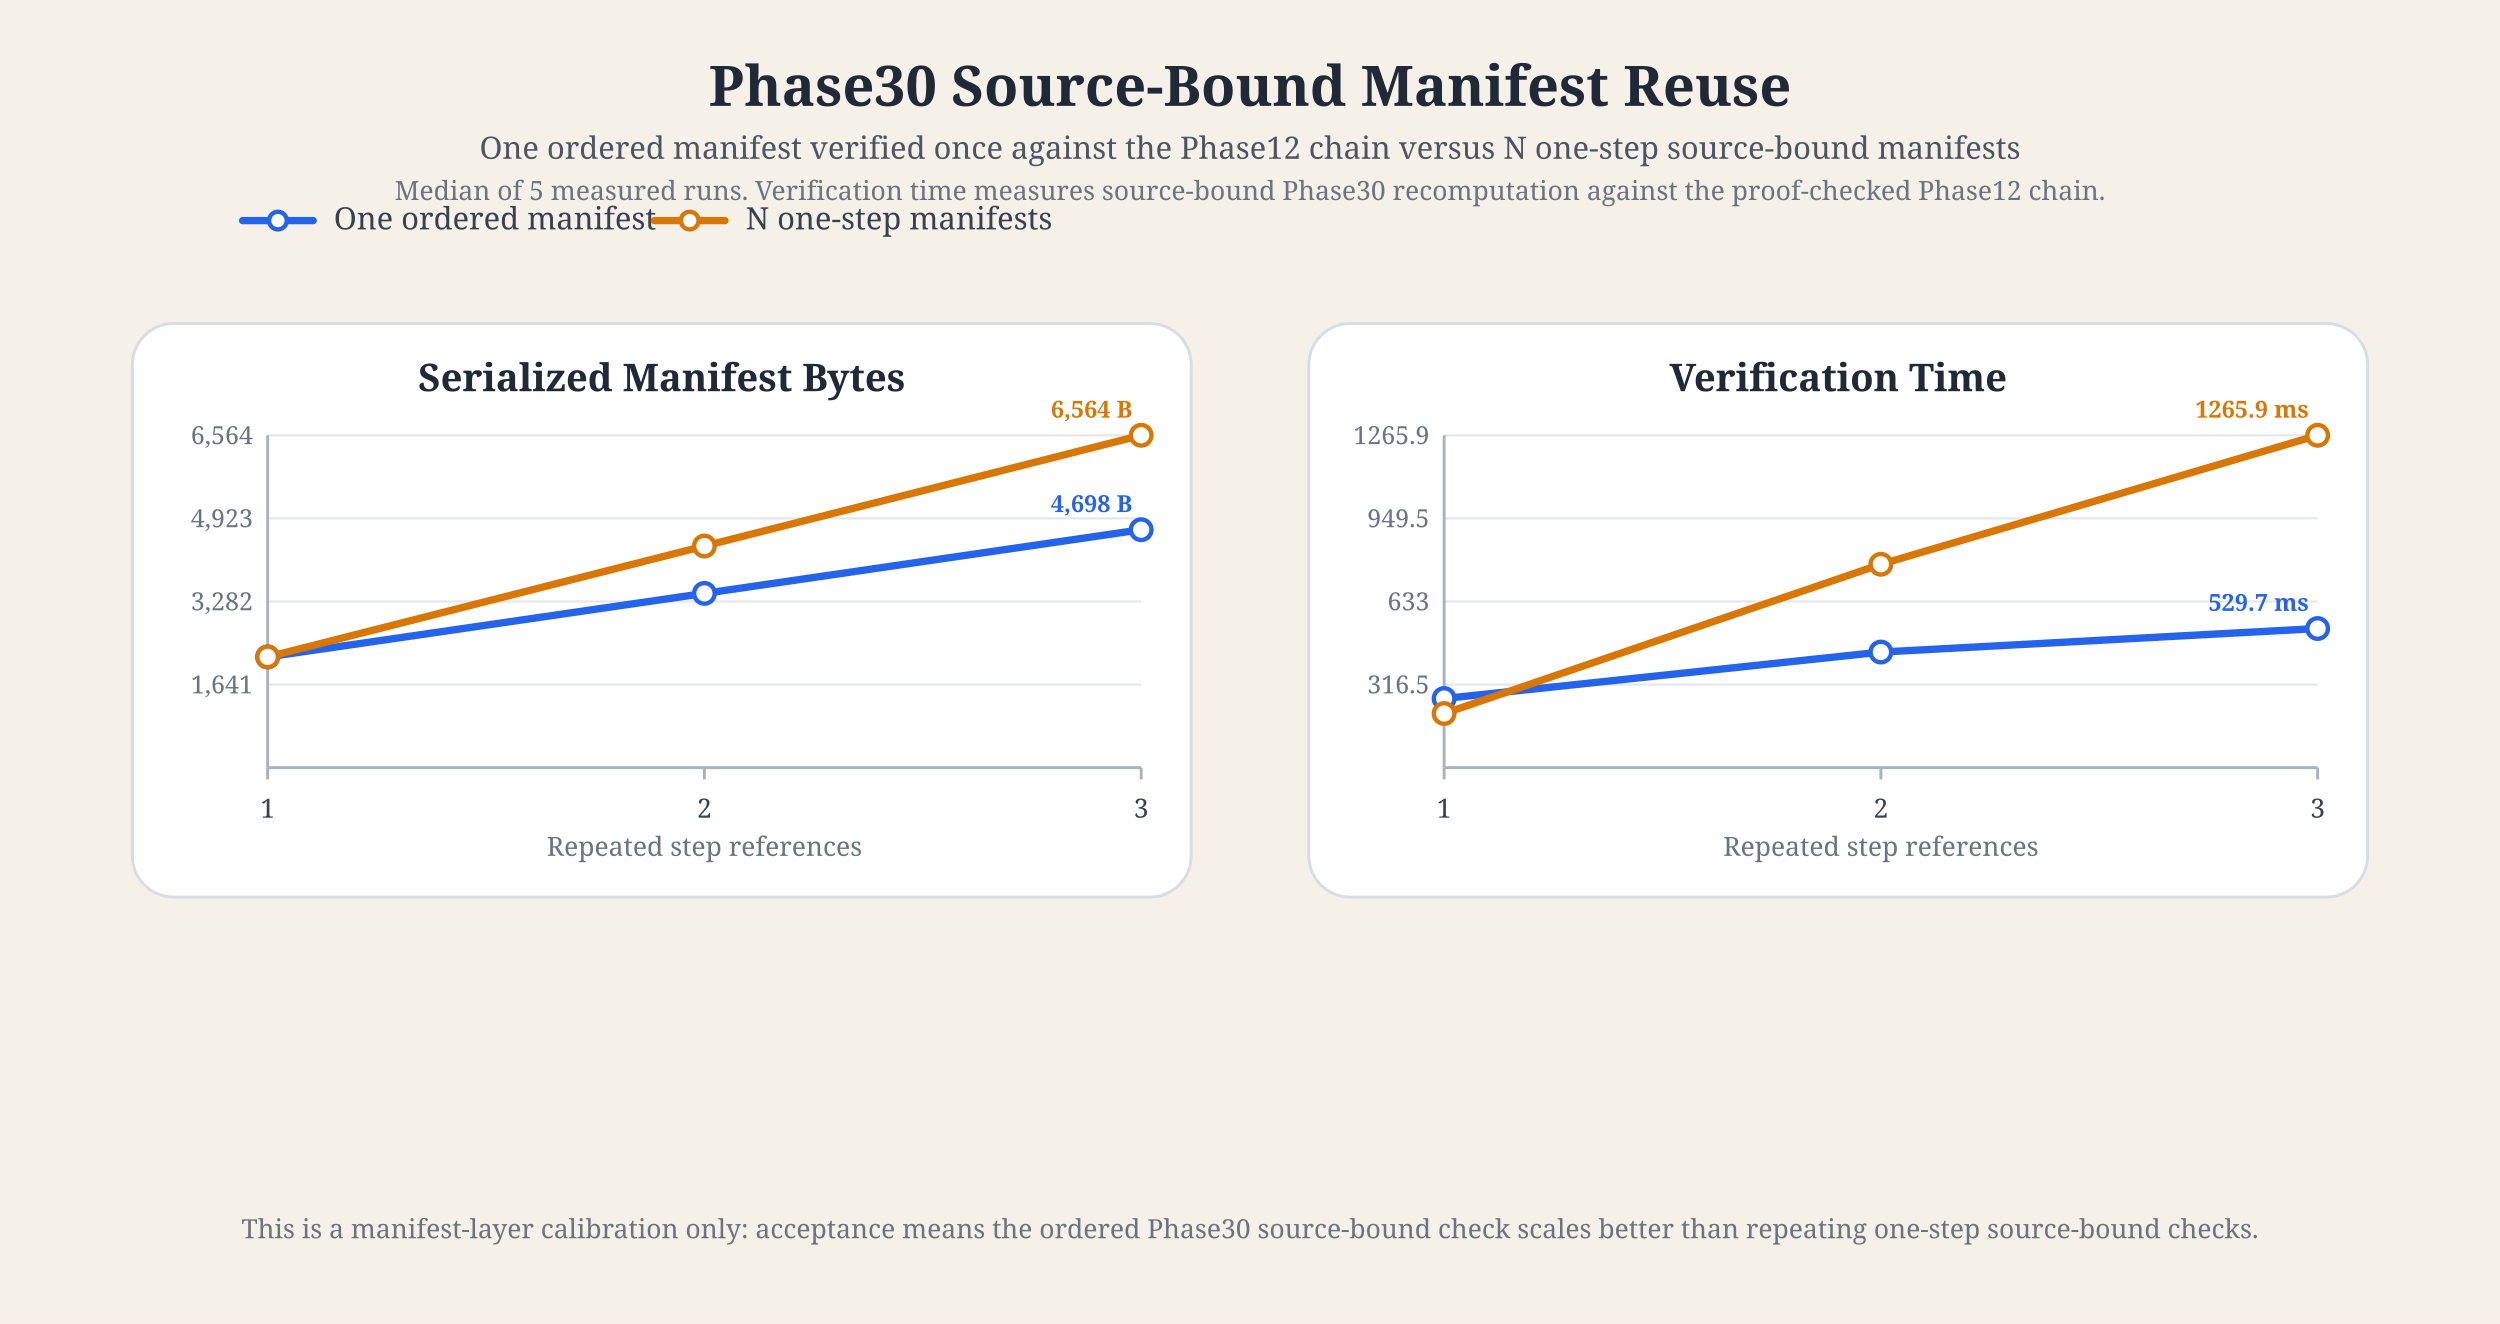
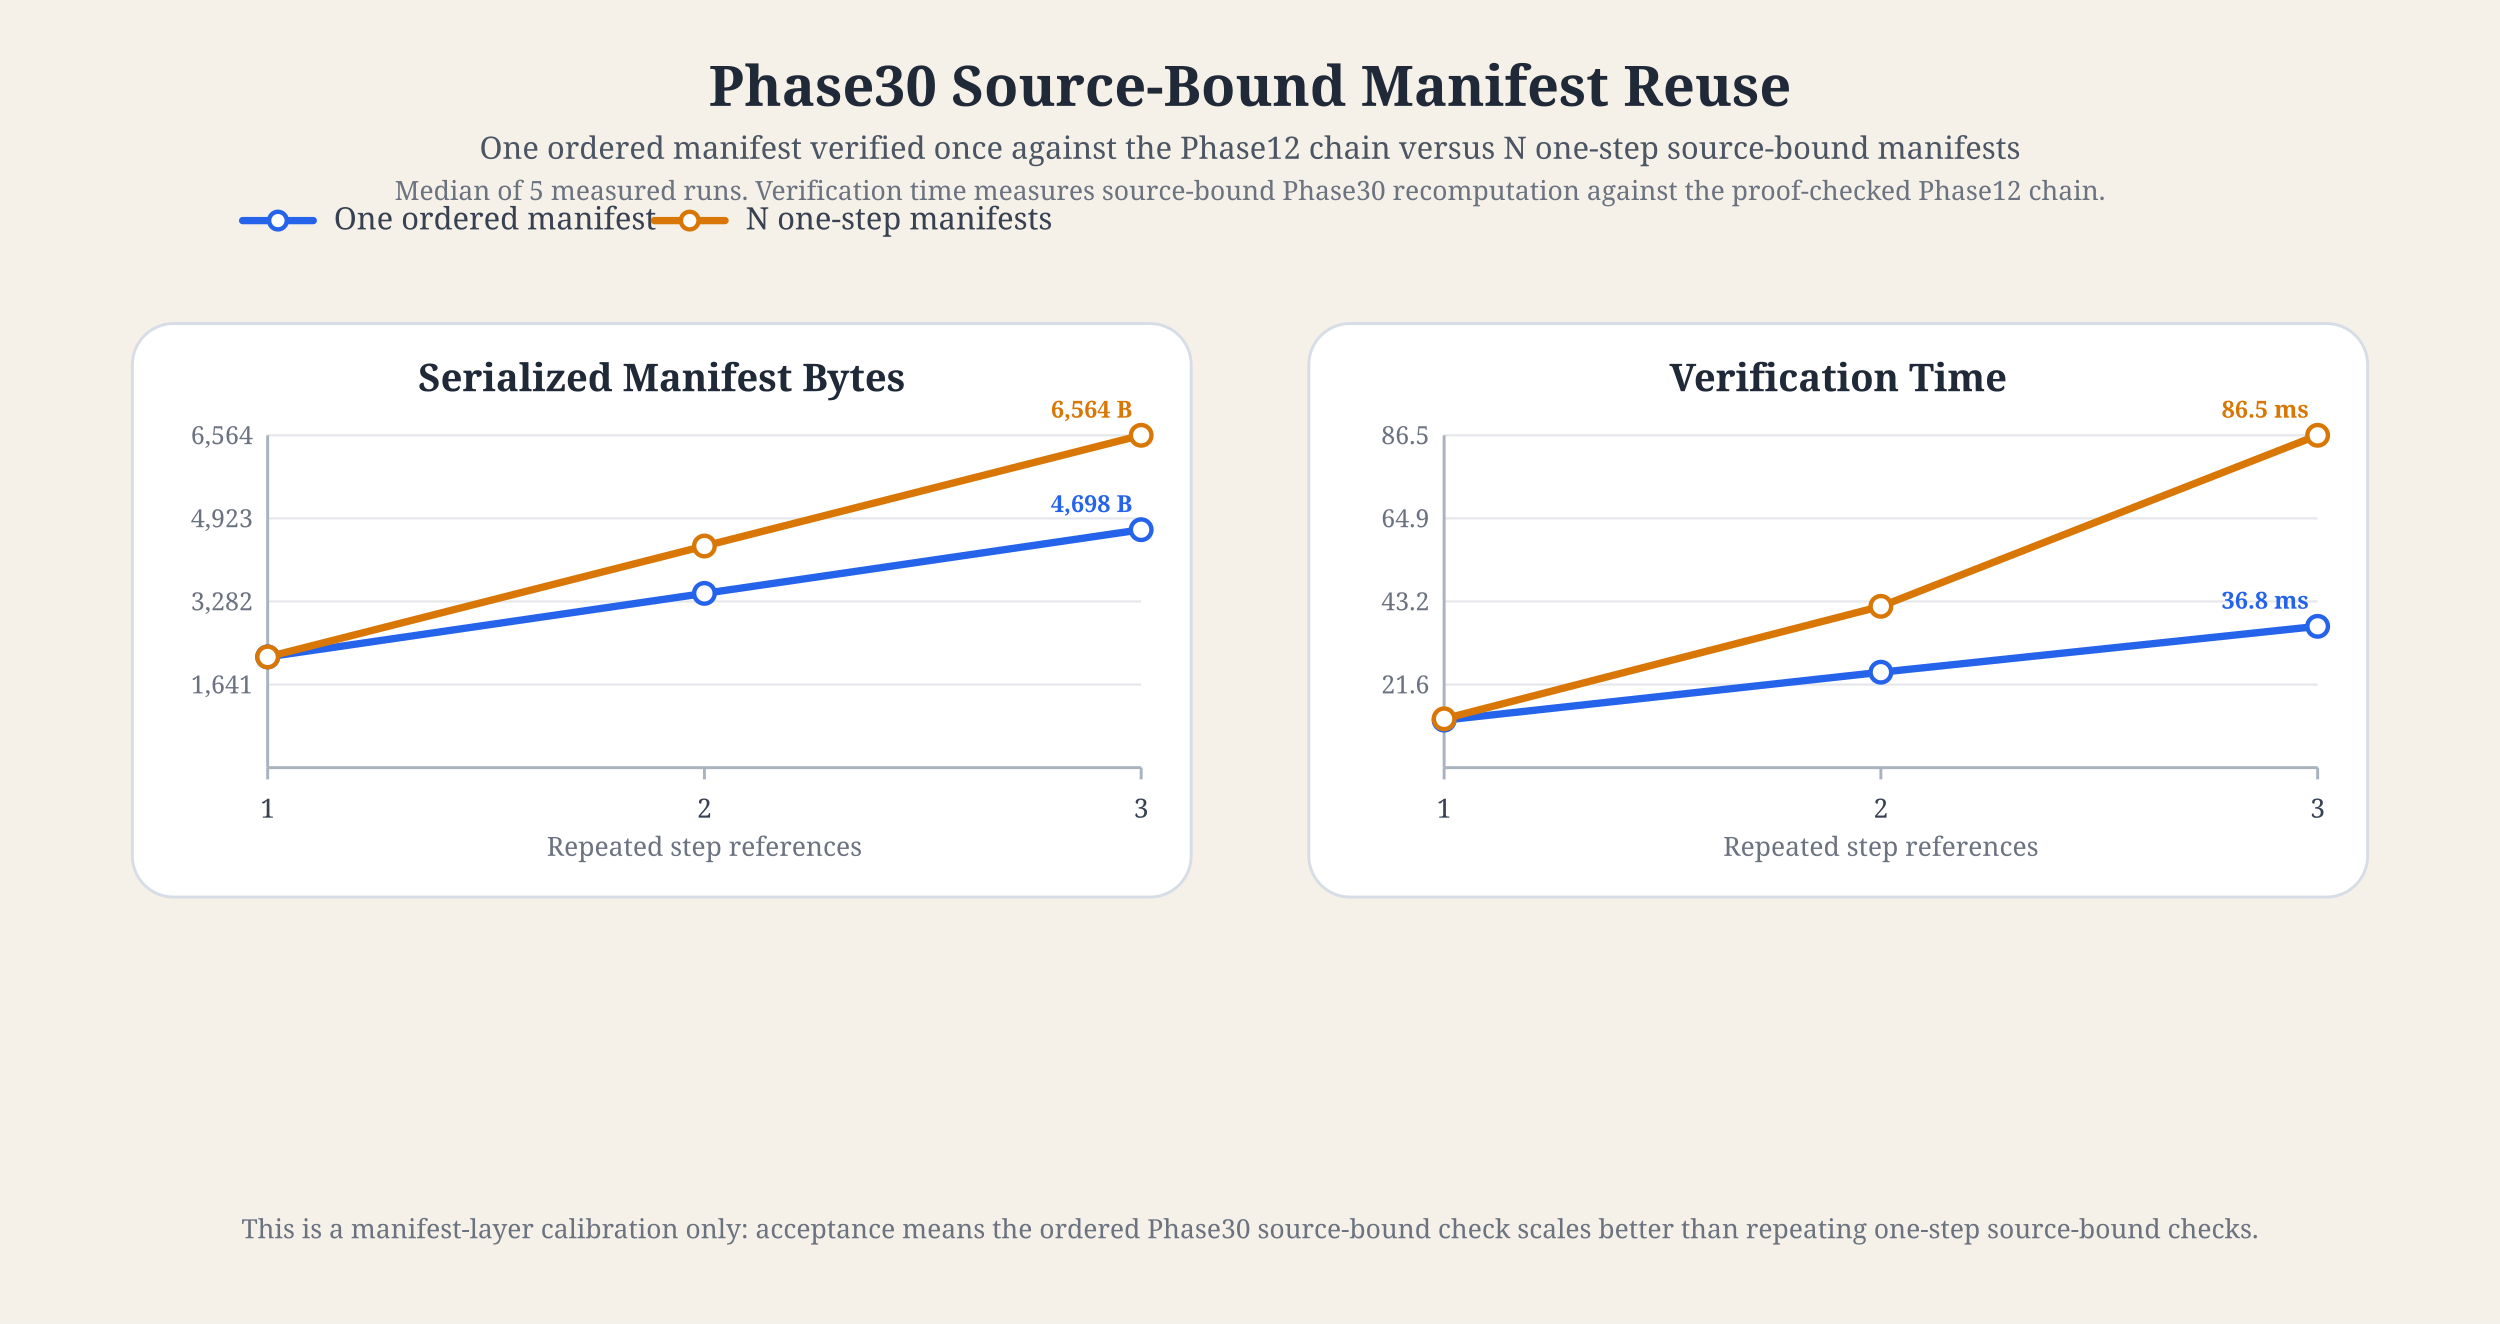
<svg xmlns="http://www.w3.org/2000/svg" width="1700" height="900" viewBox="0 0 1700 900">
  <rect width="100%" height="100%" fill="#F5F1E8" />
  <text x="850.0" y="72.0" text-anchor="middle" font-family="STIX Two Text, Georgia, serif" font-size="38" font-weight="700" fill="#1F2937">Phase30 Source-Bound Manifest Reuse</text>
  <text x="850.0" y="108.0" text-anchor="middle" font-family="STIX Two Text, Georgia, serif" font-size="21" font-weight="400" fill="#4B5563">One ordered manifest verified once against the Phase12 chain versus N one-step source-bound manifests</text>
  <text x="850.0" y="136.0" text-anchor="middle" font-family="STIX Two Text, Georgia, serif" font-size="18" font-weight="400" fill="#6B7280">Median of 5 measured runs. Verification time measures source-bound Phase30 recomputation against the proof-checked Phase12 chain.</text>
  <line x1="165" y1="150" x2="213" y2="150" stroke="#2563EB" stroke-width="5" stroke-linecap="round" />
  <circle cx="189" cy="150" r="6" fill="white" stroke="#2563EB" stroke-width="3" />
  <text x="227.0" y="156.0" text-anchor="start" font-family="STIX Two Text, Georgia, serif" font-size="21" font-weight="400" fill="#374151">One ordered manifest</text>
  <line x1="445" y1="150" x2="493" y2="150" stroke="#D97706" stroke-width="5" stroke-linecap="round" />
  <circle cx="469" cy="150" r="6" fill="white" stroke="#D97706" stroke-width="3" />
  <text x="507.0" y="156.0" text-anchor="start" font-family="STIX Two Text, Georgia, serif" font-size="21" font-weight="400" fill="#374151">N one-step manifests</text>
  <rect x="90" y="220" width="720" height="390" rx="28" fill="white" stroke="#D7DDE6" stroke-width="2" />
  <text x="450.0" y="266.0" text-anchor="middle" font-family="STIX Two Text, Georgia, serif" font-size="26" font-weight="600" fill="#1F2937">Serialized Manifest Bytes</text>
  <line x1="182" y1="465.5" x2="776" y2="465.5" stroke="#E5E7EB" stroke-width="1.5" />
  <text x="172.0" y="471.5" text-anchor="end" font-family="STIX Two Text, Georgia, serif" font-size="17" font-weight="400" fill="#6B7280">1,641</text>
  <line x1="182" y1="409.0" x2="776" y2="409.0" stroke="#E5E7EB" stroke-width="1.5" />
  <text x="172.0" y="415.0" text-anchor="end" font-family="STIX Two Text, Georgia, serif" font-size="17" font-weight="400" fill="#6B7280">3,282</text>
  <line x1="182" y1="352.5" x2="776" y2="352.5" stroke="#E5E7EB" stroke-width="1.5" />
  <text x="172.0" y="358.5" text-anchor="end" font-family="STIX Two Text, Georgia, serif" font-size="17" font-weight="400" fill="#6B7280">4,923</text>
  <line x1="182" y1="296.0" x2="776" y2="296.0" stroke="#E5E7EB" stroke-width="1.5" />
  <text x="172.0" y="302.0" text-anchor="end" font-family="STIX Two Text, Georgia, serif" font-size="17" font-weight="400" fill="#6B7280">6,564</text>
  <line x1="182" y1="522" x2="776" y2="522" stroke="#A9B3C0" stroke-width="2" />
  <line x1="182" y1="296" x2="182" y2="522" stroke="#A9B3C0" stroke-width="2" />
  <line x1="182.0" y1="522" x2="182.0" y2="530" stroke="#A9B3C0" stroke-width="2" />
  <text x="182.0" y="556.0" text-anchor="middle" font-family="STIX Two Text, Georgia, serif" font-size="18" font-weight="400" fill="#374151">1</text>
  <line x1="479.0" y1="522" x2="479.0" y2="530" stroke="#A9B3C0" stroke-width="2" />
  <text x="479.0" y="556.0" text-anchor="middle" font-family="STIX Two Text, Georgia, serif" font-size="18" font-weight="400" fill="#374151">2</text>
  <line x1="776.0" y1="522" x2="776.0" y2="530" stroke="#A9B3C0" stroke-width="2" />
  <text x="776.0" y="556.0" text-anchor="middle" font-family="STIX Two Text, Georgia, serif" font-size="18" font-weight="400" fill="#374151">3</text>
  <text x="479.0" y="582.0" text-anchor="middle" font-family="STIX Two Text, Georgia, serif" font-size="18" font-weight="400" fill="#6B7280">Repeated step references</text>
  <path d="M 182.0 446.7 L 479.0 403.5 L 776.0 360.2" fill="none" stroke="#2563EB" stroke-width="5" stroke-linecap="round" stroke-linejoin="round" />
  <circle cx="182.0" cy="446.7" r="7" fill="white" stroke="#2563EB" stroke-width="3" />
  <circle cx="479.0" cy="403.5" r="7" fill="white" stroke="#2563EB" stroke-width="3" />
  <circle cx="776.0" cy="360.2" r="7" fill="white" stroke="#2563EB" stroke-width="3" />
  <text x="770.0" y="348.2" text-anchor="end" font-family="STIX Two Text, Georgia, serif" font-size="16" font-weight="600" fill="#2563EB">4,698 B</text>
  <path d="M 182.0 446.7 L 479.0 371.3 L 776.0 296.0" fill="none" stroke="#D97706" stroke-width="5" stroke-linecap="round" stroke-linejoin="round" />
  <circle cx="182.0" cy="446.7" r="7" fill="white" stroke="#D97706" stroke-width="3" />
  <circle cx="479.0" cy="371.3" r="7" fill="white" stroke="#D97706" stroke-width="3" />
  <circle cx="776.0" cy="296.0" r="7" fill="white" stroke="#D97706" stroke-width="3" />
  <text x="770.0" y="284.0" text-anchor="end" font-family="STIX Two Text, Georgia, serif" font-size="16" font-weight="600" fill="#D97706">6,564 B</text>
  <rect x="890" y="220" width="720" height="390" rx="28" fill="white" stroke="#D7DDE6" stroke-width="2" />
  <text x="1250.0" y="266.0" text-anchor="middle" font-family="STIX Two Text, Georgia, serif" font-size="26" font-weight="600" fill="#1F2937">Verification Time</text>
  <line x1="982" y1="465.5" x2="1576" y2="465.5" stroke="#E5E7EB" stroke-width="1.5" />
-   <text x="972.0" y="471.5" text-anchor="end" font-family="STIX Two Text, Georgia, serif" font-size="17" font-weight="400" fill="#6B7280">316.5</text>
+   <text x="972.0" y="471.5" text-anchor="end" font-family="STIX Two Text, Georgia, serif" font-size="17" font-weight="400" fill="#6B7280">21.6</text>
  <line x1="982" y1="409.0" x2="1576" y2="409.0" stroke="#E5E7EB" stroke-width="1.5" />
-   <text x="972.0" y="415.0" text-anchor="end" font-family="STIX Two Text, Georgia, serif" font-size="17" font-weight="400" fill="#6B7280">633</text>
+   <text x="972.0" y="415.0" text-anchor="end" font-family="STIX Two Text, Georgia, serif" font-size="17" font-weight="400" fill="#6B7280">43.2</text>
  <line x1="982" y1="352.5" x2="1576" y2="352.5" stroke="#E5E7EB" stroke-width="1.5" />
-   <text x="972.0" y="358.5" text-anchor="end" font-family="STIX Two Text, Georgia, serif" font-size="17" font-weight="400" fill="#6B7280">949.5</text>
+   <text x="972.0" y="358.5" text-anchor="end" font-family="STIX Two Text, Georgia, serif" font-size="17" font-weight="400" fill="#6B7280">64.9</text>
  <line x1="982" y1="296.0" x2="1576" y2="296.0" stroke="#E5E7EB" stroke-width="1.5" />
-   <text x="972.0" y="302.0" text-anchor="end" font-family="STIX Two Text, Georgia, serif" font-size="17" font-weight="400" fill="#6B7280">1265.9</text>
+   <text x="972.0" y="302.0" text-anchor="end" font-family="STIX Two Text, Georgia, serif" font-size="17" font-weight="400" fill="#6B7280">86.5</text>
  <line x1="982" y1="522" x2="1576" y2="522" stroke="#A9B3C0" stroke-width="2" />
  <line x1="982" y1="296" x2="982" y2="522" stroke="#A9B3C0" stroke-width="2" />
  <line x1="982.0" y1="522" x2="982.0" y2="530" stroke="#A9B3C0" stroke-width="2" />
  <text x="982.0" y="556.0" text-anchor="middle" font-family="STIX Two Text, Georgia, serif" font-size="18" font-weight="400" fill="#374151">1</text>
  <line x1="1279.0" y1="522" x2="1279.0" y2="530" stroke="#A9B3C0" stroke-width="2" />
  <text x="1279.0" y="556.0" text-anchor="middle" font-family="STIX Two Text, Georgia, serif" font-size="18" font-weight="400" fill="#374151">2</text>
  <line x1="1576.0" y1="522" x2="1576.0" y2="530" stroke="#A9B3C0" stroke-width="2" />
  <text x="1576.0" y="556.0" text-anchor="middle" font-family="STIX Two Text, Georgia, serif" font-size="18" font-weight="400" fill="#374151">3</text>
  <text x="1279.0" y="582.0" text-anchor="middle" font-family="STIX Two Text, Georgia, serif" font-size="18" font-weight="400" fill="#6B7280">Repeated step references</text>
-   <path d="M 982.0 475.0 L 1279.0 443.4 L 1576.0 427.4" fill="none" stroke="#2563EB" stroke-width="5" stroke-linecap="round" stroke-linejoin="round" />
-   <circle cx="982.0" cy="475.0" r="7" fill="white" stroke="#2563EB" stroke-width="3" />
-   <circle cx="1279.0" cy="443.4" r="7" fill="white" stroke="#2563EB" stroke-width="3" />
-   <circle cx="1576.0" cy="427.4" r="7" fill="white" stroke="#2563EB" stroke-width="3" />
-   <text x="1570.0" y="415.4" text-anchor="end" font-family="STIX Two Text, Georgia, serif" font-size="16" font-weight="600" fill="#2563EB">529.7 ms</text>
-   <path d="M 982.0 485.2 L 1279.0 383.7 L 1576.0 296.0" fill="none" stroke="#D97706" stroke-width="5" stroke-linecap="round" stroke-linejoin="round" />
-   <circle cx="982.0" cy="485.2" r="7" fill="white" stroke="#D97706" stroke-width="3" />
-   <circle cx="1279.0" cy="383.7" r="7" fill="white" stroke="#D97706" stroke-width="3" />
+   <path d="M 982.0 489.7 L 1279.0 457.1 L 1576.0 425.9" fill="none" stroke="#2563EB" stroke-width="5" stroke-linecap="round" stroke-linejoin="round" />
+   <circle cx="982.0" cy="489.7" r="7" fill="white" stroke="#2563EB" stroke-width="3" />
+   <circle cx="1279.0" cy="457.1" r="7" fill="white" stroke="#2563EB" stroke-width="3" />
+   <circle cx="1576.0" cy="425.9" r="7" fill="white" stroke="#2563EB" stroke-width="3" />
+   <text x="1570.0" y="413.9" text-anchor="end" font-family="STIX Two Text, Georgia, serif" font-size="16" font-weight="600" fill="#2563EB">36.8 ms</text>
+   <path d="M 982.0 488.8 L 1279.0 412.3 L 1576.0 296.0" fill="none" stroke="#D97706" stroke-width="5" stroke-linecap="round" stroke-linejoin="round" />
+   <circle cx="982.0" cy="488.8" r="7" fill="white" stroke="#D97706" stroke-width="3" />
+   <circle cx="1279.0" cy="412.3" r="7" fill="white" stroke="#D97706" stroke-width="3" />
  <circle cx="1576.0" cy="296.0" r="7" fill="white" stroke="#D97706" stroke-width="3" />
-   <text x="1570.0" y="284.0" text-anchor="end" font-family="STIX Two Text, Georgia, serif" font-size="16" font-weight="600" fill="#D97706">1265.9 ms</text>
+   <text x="1570.0" y="284.0" text-anchor="end" font-family="STIX Two Text, Georgia, serif" font-size="16" font-weight="600" fill="#D97706">86.5 ms</text>
  <text x="850.0" y="842.0" text-anchor="middle" font-family="STIX Two Text, Georgia, serif" font-size="18" font-weight="400" fill="#6B7280">This is a manifest-layer calibration only: acceptance means the ordered Phase30 source-bound check scales better than repeating one-step source-bound checks.</text>
</svg>
